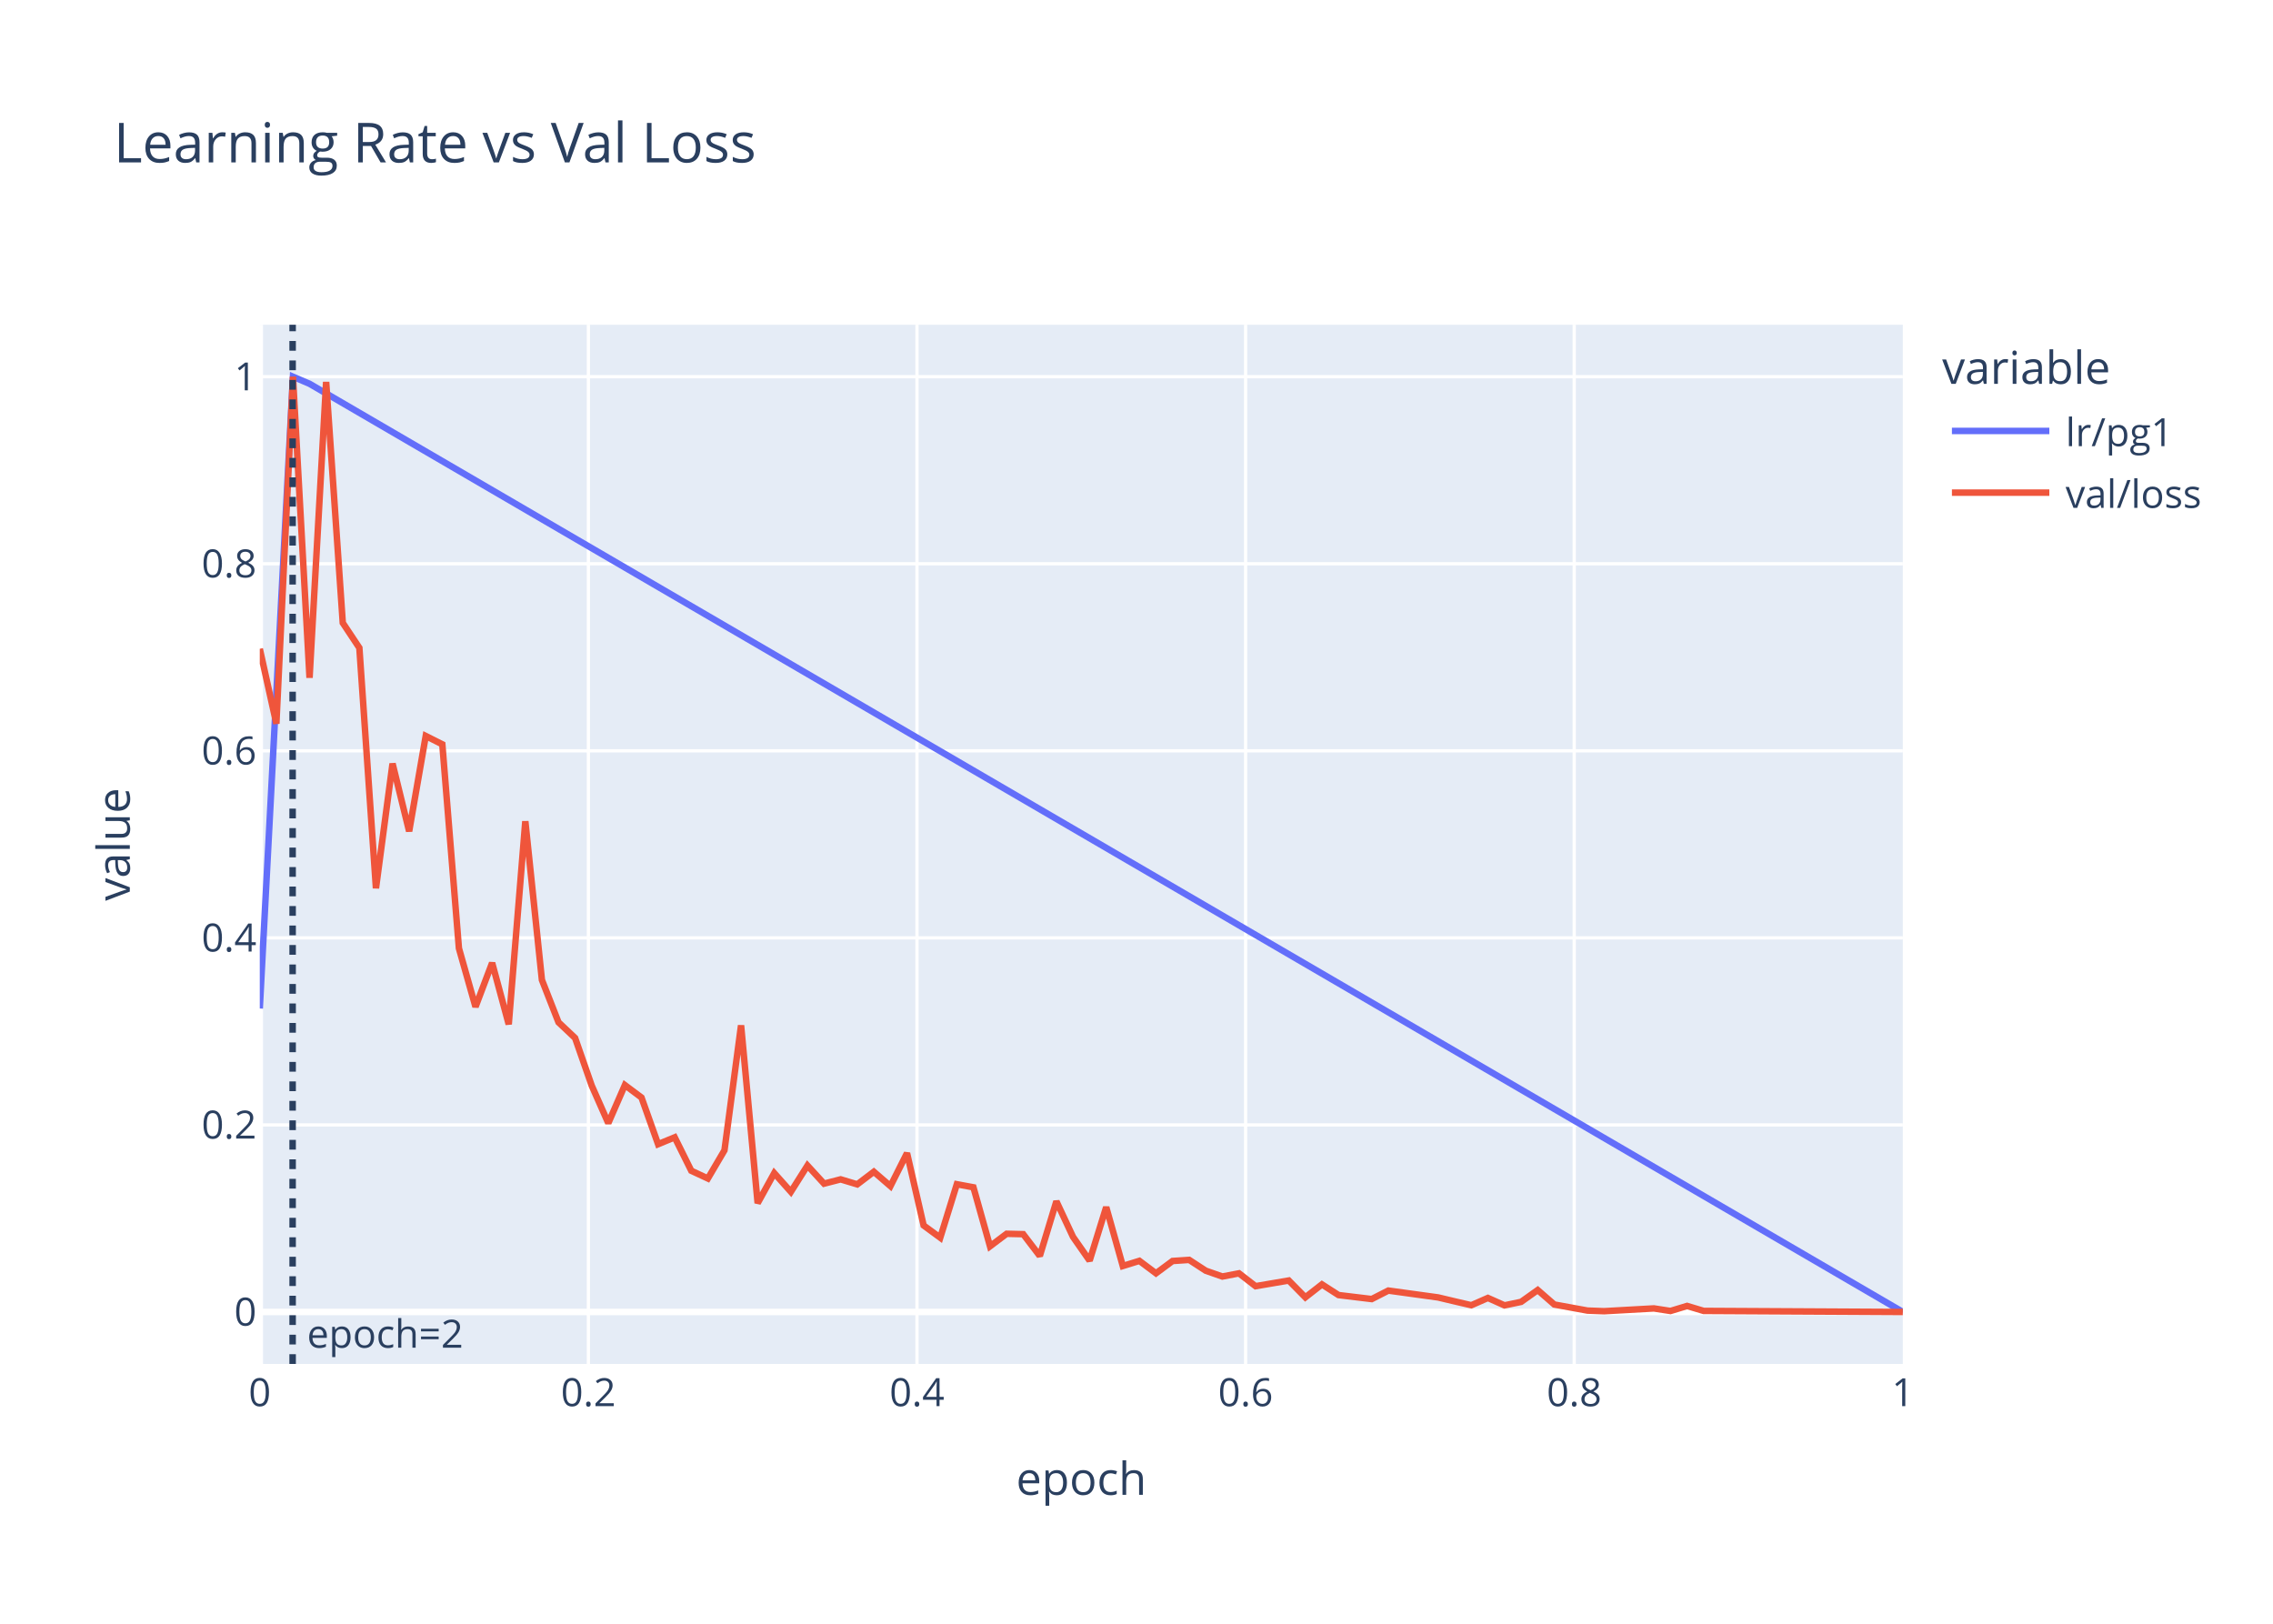
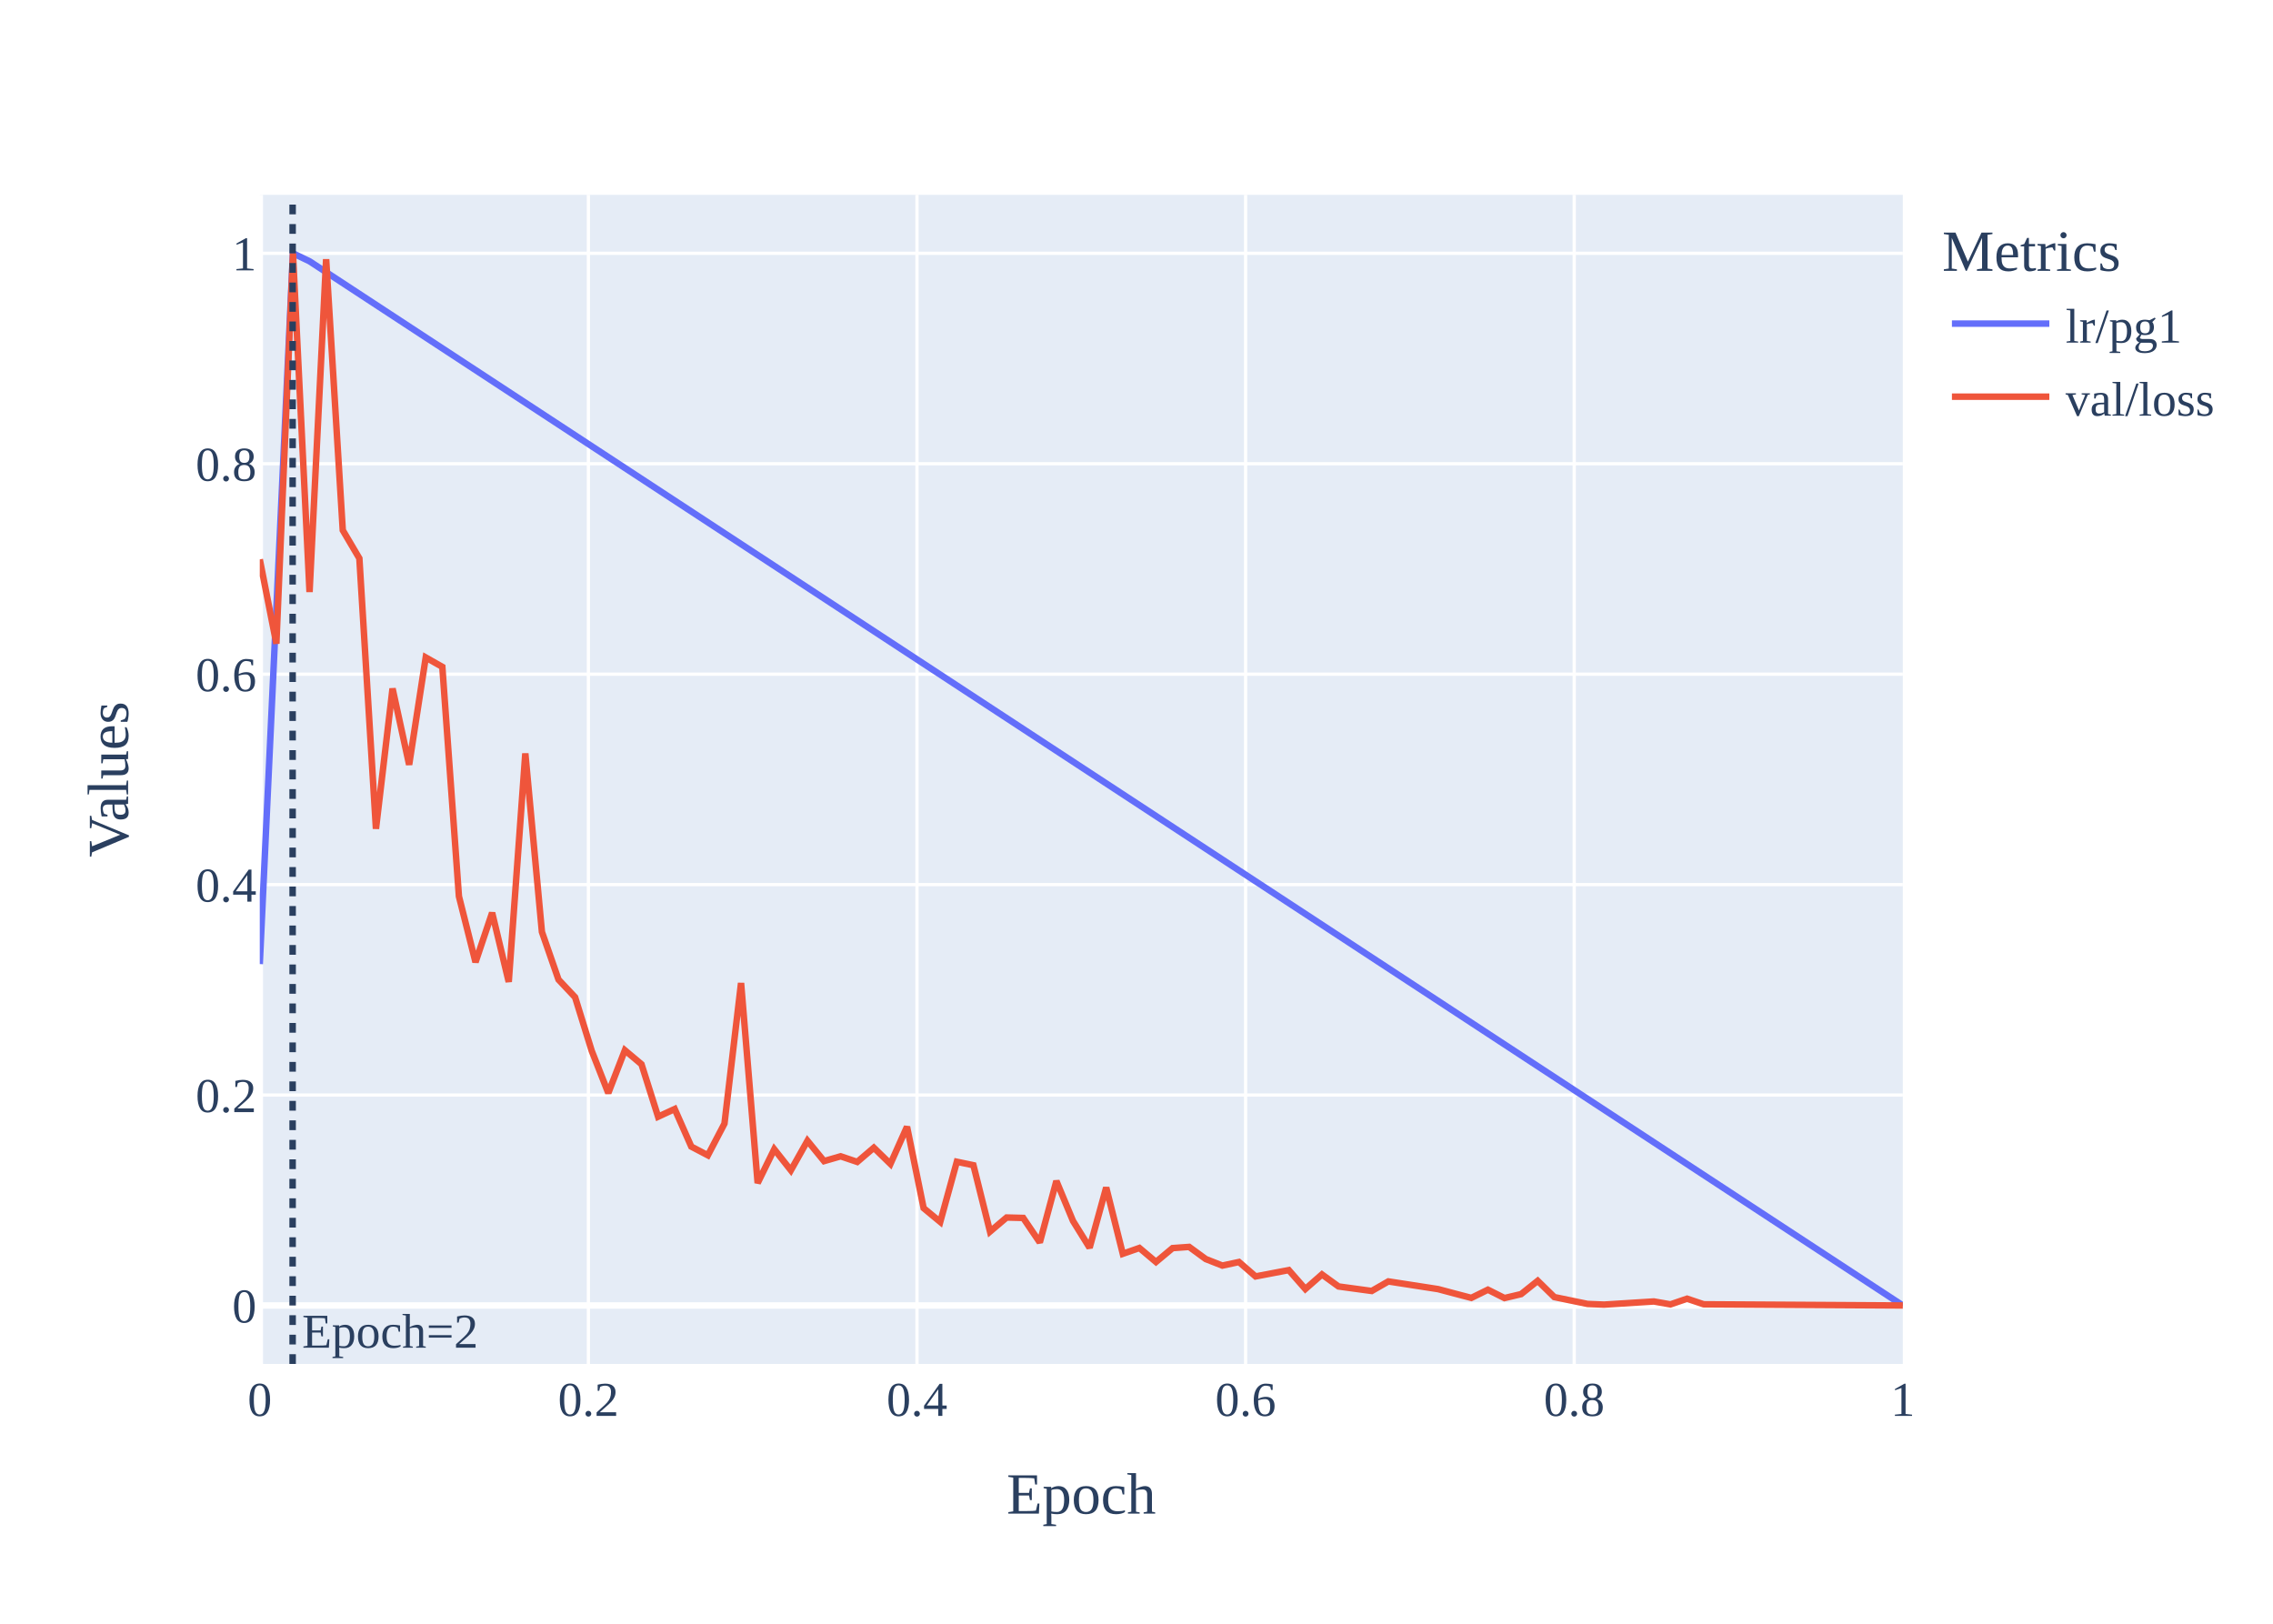
<svg xmlns="http://www.w3.org/2000/svg" class="main-svg" width="700" height="500" style="" viewBox="0 0 700 500">
  <rect x="0" y="0" width="700" height="500" style="fill: rgb(255, 255, 255); fill-opacity: 1;" />
-   <defs id="defs-00774e">
+   <defs id="defs-d2ab5a">
    <g class="clips">
-       <clipPath id="clip00774exyplot" class="plotclip">
-         <rect width="506" height="320" />
-       </clipPath>
-       <clipPath class="axesclip" id="clip00774ex">
+       <clipPath id="clipd2ab5axyplot" class="plotclip">
+         <rect width="506" height="360" />
+       </clipPath>
+       <clipPath class="axesclip" id="clipd2ab5ax">
        <rect x="80" y="0" width="506" height="500" />
      </clipPath>
-       <clipPath class="axesclip" id="clip00774ey">
-         <rect x="0" y="100" width="700" height="320" />
-       </clipPath>
-       <clipPath class="axesclip" id="clip00774exy">
-         <rect x="80" y="100" width="506" height="320" />
+       <clipPath class="axesclip" id="clipd2ab5ay">
+         <rect x="0" y="60" width="700" height="360" />
+       </clipPath>
+       <clipPath class="axesclip" id="clipd2ab5axy">
+         <rect x="80" y="60" width="506" height="360" />
      </clipPath>
    </g>
    <g class="gradients" />
    <g class="patterns" />
  </defs>
  <g class="bglayer">
-     <rect class="bg" x="80" y="100" width="506" height="320" style="fill: rgb(229, 236, 246); fill-opacity: 1; stroke-width: 0;" />
+     <rect class="bg" x="80" y="60" width="506" height="360" style="fill: rgb(229, 236, 246); fill-opacity: 1; stroke-width: 0;" />
  </g>
  <g class="layer-below">
    <g class="imagelayer" />
    <g class="shapelayer" />
  </g>
  <g class="cartesianlayer">
    <g class="subplot xy">
      <g class="layer-subplot">
        <g class="shapelayer" />
        <g class="imagelayer" />
      </g>
      <g class="minor-gridlayer">
        <g class="x" />
        <g class="y" />
      </g>
      <g class="gridlayer">
        <g class="x">
-           <path class="xgrid crisp" transform="translate(181.2,0)" d="M0,100v320" style="stroke: rgb(255, 255, 255); stroke-opacity: 1; stroke-width: 1px;" />
-           <path class="xgrid crisp" transform="translate(282.4,0)" d="M0,100v320" style="stroke: rgb(255, 255, 255); stroke-opacity: 1; stroke-width: 1px;" />
-           <path class="xgrid crisp" transform="translate(383.6,0)" d="M0,100v320" style="stroke: rgb(255, 255, 255); stroke-opacity: 1; stroke-width: 1px;" />
-           <path class="xgrid crisp" transform="translate(484.8,0)" d="M0,100v320" style="stroke: rgb(255, 255, 255); stroke-opacity: 1; stroke-width: 1px;" />
+           <path class="xgrid crisp" transform="translate(181.2,0)" d="M0,60v360" style="stroke: rgb(255, 255, 255); stroke-opacity: 1; stroke-width: 1px;" />
+           <path class="xgrid crisp" transform="translate(282.4,0)" d="M0,60v360" style="stroke: rgb(255, 255, 255); stroke-opacity: 1; stroke-width: 1px;" />
+           <path class="xgrid crisp" transform="translate(383.6,0)" d="M0,60v360" style="stroke: rgb(255, 255, 255); stroke-opacity: 1; stroke-width: 1px;" />
+           <path class="xgrid crisp" transform="translate(484.8,0)" d="M0,60v360" style="stroke: rgb(255, 255, 255); stroke-opacity: 1; stroke-width: 1px;" />
        </g>
        <g class="y">
-           <path class="ygrid crisp" transform="translate(0,346.4)" d="M80,0h506" style="stroke: rgb(255, 255, 255); stroke-opacity: 1; stroke-width: 1px;" />
-           <path class="ygrid crisp" transform="translate(0,288.8)" d="M80,0h506" style="stroke: rgb(255, 255, 255); stroke-opacity: 1; stroke-width: 1px;" />
-           <path class="ygrid crisp" transform="translate(0,231.2)" d="M80,0h506" style="stroke: rgb(255, 255, 255); stroke-opacity: 1; stroke-width: 1px;" />
-           <path class="ygrid crisp" transform="translate(0,173.6)" d="M80,0h506" style="stroke: rgb(255, 255, 255); stroke-opacity: 1; stroke-width: 1px;" />
-           <path class="ygrid crisp" transform="translate(0,116)" d="M80,0h506" style="stroke: rgb(255, 255, 255); stroke-opacity: 1; stroke-width: 1px;" />
+           <path class="ygrid crisp" transform="translate(0,337.2)" d="M80,0h506" style="stroke: rgb(255, 255, 255); stroke-opacity: 1; stroke-width: 1px;" />
+           <path class="ygrid crisp" transform="translate(0,272.4)" d="M80,0h506" style="stroke: rgb(255, 255, 255); stroke-opacity: 1; stroke-width: 1px;" />
+           <path class="ygrid crisp" transform="translate(0,207.6)" d="M80,0h506" style="stroke: rgb(255, 255, 255); stroke-opacity: 1; stroke-width: 1px;" />
+           <path class="ygrid crisp" transform="translate(0,142.8)" d="M80,0h506" style="stroke: rgb(255, 255, 255); stroke-opacity: 1; stroke-width: 1px;" />
+           <path class="ygrid crisp" transform="translate(0,78)" d="M80,0h506" style="stroke: rgb(255, 255, 255); stroke-opacity: 1; stroke-width: 1px;" />
        </g>
      </g>
      <g class="zerolinelayer">
-         <path class="xzl zl crisp" transform="translate(80,0)" d="M0,100v320" style="stroke: rgb(255, 255, 255); stroke-opacity: 1; stroke-width: 2px;" />
-         <path class="yzl zl crisp" transform="translate(0,404)" d="M80,0h506" style="stroke: rgb(255, 255, 255); stroke-opacity: 1; stroke-width: 2px;" />
+         <path class="xzl zl crisp" transform="translate(80,0)" d="M0,60v360" style="stroke: rgb(255, 255, 255); stroke-opacity: 1; stroke-width: 2px;" />
+         <path class="yzl zl crisp" transform="translate(0,402)" d="M80,0h506" style="stroke: rgb(255, 255, 255); stroke-opacity: 1; stroke-width: 2px;" />
      </g>
      <g class="layer-between">
        <g class="shapelayer" />
        <g class="imagelayer" />
      </g>
      <path class="xlines-below" />
      <path class="ylines-below" />
      <g class="overlines-below" />
      <g class="xaxislayer-below" />
      <g class="yaxislayer-below" />
      <g class="overaxes-below" />
      <g class="overplot">
-         <g class="xy" transform="translate(80,100)" clip-path="url(#clip00774exyplot)">
+         <g class="xy" transform="translate(80,60)" clip-path="url(#clipd2ab5axyplot)">
          <g class="scatterlayer mlayer">
-             <g class="trace scatter trace807305" style="stroke-miterlimit: 2; opacity: 1;">
+             <g class="trace scatter trace48de22" style="stroke-miterlimit: 2; opacity: 1;">
              <g class="fills" />
              <g class="errorbars" />
              <g class="lines">
-                 <path class="js-line" d="M0,210.55L10.22,16L15.33,18.18L506,304" style="vector-effect: none; fill: none; stroke: rgb(99, 110, 250); stroke-opacity: 1; stroke-width: 2px; opacity: 1;" />
+                 <path class="js-line" d="M0,236.87L10.22,18L15.33,20.46L506,342" style="vector-effect: none; fill: none; stroke: rgb(99, 110, 250); stroke-opacity: 1; stroke-width: 2px; opacity: 1;" />
              </g>
              <g class="points" />
              <g class="text" />
            </g>
-             <g class="trace scatter trace90c737" style="stroke-miterlimit: 2; opacity: 1;">
+             <g class="trace scatter tracecf1bf3" style="stroke-miterlimit: 2; opacity: 1;">
              <g class="fills" />
              <g class="errorbars" />
              <g class="lines">
-                 <path class="js-line" d="M0,99.78L5.11,122.85L10.22,16L15.33,108.72L20.44,17.61L25.56,91.8L30.67,99.5L35.78,173.52L40.89,135.13L46,155.98L51.11,126.63L56.22,129.2L61.33,192L66.44,210.03L71.56,196.51L76.67,215.42L81.78,152.89L86.89,201.75L92,214.8L97.11,219.63L102.22,234.28L107.33,245.85L112.44,234.14L117.56,237.97L122.67,252.33L127.78,250.22L132.89,260.51L138,262.89L143.11,254.21L148.22,215.74L153.33,270.49L158.44,261.24L163.56,266.99L168.67,258.91L173.78,264.48L178.89,263.16L184,264.7L189.11,260.82L194.22,265.24L199.33,255.08L204.44,277.35L209.56,281.12L214.67,264.66L219.78,265.61L224.89,283.77L230,279.92L235.11,280.04L240.22,286.74L245.33,269.93L250.44,280.86L255.56,288.19L260.67,271.72L265.78,289.84L270.89,288.26L276,292.09L281.11,288.3L286.22,287.96L291.33,291.29L296.44,293.08L301.56,292.1L306.67,296.05L316.89,294.31L322,299.49L327.11,295.5L332.22,298.79L342.44,300.02L347.56,297.41L362.89,299.52L368,300.73L373.11,301.92L378.22,299.68L383.33,301.96L388.44,300.89L393.56,297.25L398.67,301.7L408.89,303.57L414,303.76L429.33,302.9L434.44,303.69L439.56,302.14L444.67,303.67L506,304" style="vector-effect: none; fill: none; stroke: rgb(239, 85, 59); stroke-opacity: 1; stroke-width: 2px; opacity: 1;" />
+                 <path class="js-line" d="M0,112.25L5.11,138.21L10.22,18L15.33,122.31L20.44,19.82L25.56,103.28L30.67,111.94L35.78,195.21L40.89,152.02L46,175.48L51.11,142.45L56.22,145.35L61.33,216L66.44,236.28L71.56,221.07L76.67,242.35L81.78,172L86.89,226.96L92,241.65L97.11,247.08L102.22,263.57L107.33,276.58L112.44,263.41L117.56,267.72L122.67,283.87L127.78,281.5L132.89,293.07L138,295.75L143.11,285.99L148.22,242.7L153.33,304.3L158.44,293.89L163.56,300.37L168.67,291.28L173.78,297.54L178.89,296.06L184,297.79L189.11,293.42L194.22,298.4L199.33,286.96L204.44,312.02L209.56,316.26L214.67,297.74L219.78,298.81L224.89,319.24L230,314.91L235.11,315.04L240.22,322.58L245.33,303.67L250.44,315.96L255.56,324.21L260.67,305.68L265.78,326.08L270.89,324.29L276,328.6L281.11,324.33L286.22,323.96L291.33,327.7L296.44,329.71L301.56,328.61L306.67,333.05L316.89,331.1L322,336.93L327.11,332.44L332.22,336.14L342.44,337.53L347.56,334.59L362.89,336.96L368,338.32L373.11,339.66L378.22,337.14L383.33,339.71L388.44,338.5L393.56,334.41L398.67,339.41L408.89,341.52L414,341.73L429.33,340.76L434.44,341.66L439.56,339.91L444.67,341.63L506,342" style="vector-effect: none; fill: none; stroke: rgb(239, 85, 59); stroke-opacity: 1; stroke-width: 2px; opacity: 1;" />
              </g>
              <g class="points" />
              <g class="text" />
            </g>
          </g>
        </g>
      </g>
      <path class="xlines-above crisp" d="M0,0" style="fill: none;" />
      <path class="ylines-above crisp" d="M0,0" style="fill: none;" />
      <g class="overlines-above" />
      <g class="xaxislayer-above">
        <g class="xtick">
-           <text text-anchor="middle" x="0" y="433" transform="translate(80,0)" style="font-family: 'Open Sans', verdana, arial, sans-serif; font-size: 12px; fill: rgb(42, 63, 95); fill-opacity: 1; white-space: pre; opacity: 1;">0</text>
-         </g>
-         <g class="xtick">
-           <text text-anchor="middle" x="0" y="433" style="font-family: 'Open Sans', verdana, arial, sans-serif; font-size: 12px; fill: rgb(42, 63, 95); fill-opacity: 1; white-space: pre; opacity: 1;" transform="translate(181.2,0)">0.2</text>
-         </g>
-         <g class="xtick">
-           <text text-anchor="middle" x="0" y="433" style="font-family: 'Open Sans', verdana, arial, sans-serif; font-size: 12px; fill: rgb(42, 63, 95); fill-opacity: 1; white-space: pre; opacity: 1;" transform="translate(282.4,0)">0.4</text>
-         </g>
-         <g class="xtick">
-           <text text-anchor="middle" x="0" y="433" style="font-family: 'Open Sans', verdana, arial, sans-serif; font-size: 12px; fill: rgb(42, 63, 95); fill-opacity: 1; white-space: pre; opacity: 1;" transform="translate(383.6,0)">0.6</text>
-         </g>
-         <g class="xtick">
-           <text text-anchor="middle" x="0" y="433" style="font-family: 'Open Sans', verdana, arial, sans-serif; font-size: 12px; fill: rgb(42, 63, 95); fill-opacity: 1; white-space: pre; opacity: 1;" transform="translate(484.8,0)">0.8</text>
-         </g>
-         <g class="xtick">
-           <text text-anchor="middle" x="0" y="433" style="font-family: 'Open Sans', verdana, arial, sans-serif; font-size: 12px; fill: rgb(42, 63, 95); fill-opacity: 1; white-space: pre; opacity: 1;" transform="translate(586,0)">1</text>
+           <text text-anchor="middle" x="0" y="436" transform="translate(80,0)" style="font-family: 'Times New Roman'; font-size: 15px; fill: rgb(42, 63, 95); fill-opacity: 1; white-space: pre; opacity: 1;">0</text>
+         </g>
+         <g class="xtick">
+           <text text-anchor="middle" x="0" y="436" style="font-family: 'Times New Roman'; font-size: 15px; fill: rgb(42, 63, 95); fill-opacity: 1; white-space: pre; opacity: 1;" transform="translate(181.2,0)">0.2</text>
+         </g>
+         <g class="xtick">
+           <text text-anchor="middle" x="0" y="436" style="font-family: 'Times New Roman'; font-size: 15px; fill: rgb(42, 63, 95); fill-opacity: 1; white-space: pre; opacity: 1;" transform="translate(282.4,0)">0.4</text>
+         </g>
+         <g class="xtick">
+           <text text-anchor="middle" x="0" y="436" style="font-family: 'Times New Roman'; font-size: 15px; fill: rgb(42, 63, 95); fill-opacity: 1; white-space: pre; opacity: 1;" transform="translate(383.6,0)">0.6</text>
+         </g>
+         <g class="xtick">
+           <text text-anchor="middle" x="0" y="436" style="font-family: 'Times New Roman'; font-size: 15px; fill: rgb(42, 63, 95); fill-opacity: 1; white-space: pre; opacity: 1;" transform="translate(484.8,0)">0.8</text>
+         </g>
+         <g class="xtick">
+           <text text-anchor="middle" x="0" y="436" style="font-family: 'Times New Roman'; font-size: 15px; fill: rgb(42, 63, 95); fill-opacity: 1; white-space: pre; opacity: 1;" transform="translate(586,0)">1</text>
        </g>
      </g>
      <g class="yaxislayer-above">
        <g class="ytick">
-           <text text-anchor="end" x="79" y="4.2" transform="translate(0,404)" style="font-family: 'Open Sans', verdana, arial, sans-serif; font-size: 12px; fill: rgb(42, 63, 95); fill-opacity: 1; white-space: pre; opacity: 1;">0</text>
-         </g>
-         <g class="ytick">
-           <text text-anchor="end" x="79" y="4.2" style="font-family: 'Open Sans', verdana, arial, sans-serif; font-size: 12px; fill: rgb(42, 63, 95); fill-opacity: 1; white-space: pre; opacity: 1;" transform="translate(0,346.4)">0.2</text>
-         </g>
-         <g class="ytick">
-           <text text-anchor="end" x="79" y="4.2" style="font-family: 'Open Sans', verdana, arial, sans-serif; font-size: 12px; fill: rgb(42, 63, 95); fill-opacity: 1; white-space: pre; opacity: 1;" transform="translate(0,288.8)">0.4</text>
-         </g>
-         <g class="ytick">
-           <text text-anchor="end" x="79" y="4.2" style="font-family: 'Open Sans', verdana, arial, sans-serif; font-size: 12px; fill: rgb(42, 63, 95); fill-opacity: 1; white-space: pre; opacity: 1;" transform="translate(0,231.2)">0.6</text>
-         </g>
-         <g class="ytick">
-           <text text-anchor="end" x="79" y="4.2" style="font-family: 'Open Sans', verdana, arial, sans-serif; font-size: 12px; fill: rgb(42, 63, 95); fill-opacity: 1; white-space: pre; opacity: 1;" transform="translate(0,173.6)">0.8</text>
-         </g>
-         <g class="ytick">
-           <text text-anchor="end" x="79" y="4.2" style="font-family: 'Open Sans', verdana, arial, sans-serif; font-size: 12px; fill: rgb(42, 63, 95); fill-opacity: 1; white-space: pre; opacity: 1;" transform="translate(0,116)">1</text>
+           <text text-anchor="end" x="79" y="5.25" transform="translate(0,402)" style="font-family: 'Times New Roman'; font-size: 15px; fill: rgb(42, 63, 95); fill-opacity: 1; white-space: pre; opacity: 1;">0</text>
+         </g>
+         <g class="ytick">
+           <text text-anchor="end" x="79" y="5.25" style="font-family: 'Times New Roman'; font-size: 15px; fill: rgb(42, 63, 95); fill-opacity: 1; white-space: pre; opacity: 1;" transform="translate(0,337.2)">0.2</text>
+         </g>
+         <g class="ytick">
+           <text text-anchor="end" x="79" y="5.25" style="font-family: 'Times New Roman'; font-size: 15px; fill: rgb(42, 63, 95); fill-opacity: 1; white-space: pre; opacity: 1;" transform="translate(0,272.4)">0.4</text>
+         </g>
+         <g class="ytick">
+           <text text-anchor="end" x="79" y="5.25" style="font-family: 'Times New Roman'; font-size: 15px; fill: rgb(42, 63, 95); fill-opacity: 1; white-space: pre; opacity: 1;" transform="translate(0,207.6)">0.6</text>
+         </g>
+         <g class="ytick">
+           <text text-anchor="end" x="79" y="5.25" style="font-family: 'Times New Roman'; font-size: 15px; fill: rgb(42, 63, 95); fill-opacity: 1; white-space: pre; opacity: 1;" transform="translate(0,142.8)">0.8</text>
+         </g>
+         <g class="ytick">
+           <text text-anchor="end" x="79" y="5.25" style="font-family: 'Times New Roman'; font-size: 15px; fill: rgb(42, 63, 95); fill-opacity: 1; white-space: pre; opacity: 1;" transform="translate(0,78)">1</text>
        </g>
      </g>
      <g class="overaxes-above" />
    </g>
  </g>
  <g class="polarlayer" />
  <g class="smithlayer" />
  <g class="ternarylayer" />
  <g class="geolayer" />
  <g class="funnelarealayer" />
  <g class="pielayer" />
  <g class="iciclelayer" />
  <g class="treemaplayer" />
  <g class="sunburstlayer" />
  <g class="glimages" />
-   <defs id="topdefs-00774e">
+   <defs id="topdefs-d2ab5a">
    <g class="clips" />
-     <clipPath id="legend00774e">
-       <rect width="92" height="67" x="0" y="0" />
+     <clipPath id="legendd2ab5a">
+       <rect width="92" height="79" x="0" y="0" />
    </clipPath>
  </defs>
  <g class="layer-above">
    <g class="imagelayer" />
    <g class="shapelayer">
-       <g class="shape-group" data-index="0" clip-path="url(#clip00774ex)">
-         <path data-index="0" fill-rule="evenodd" d="M90.12,420L90.12,100" style="opacity: 1; stroke: rgb(42, 63, 95); stroke-opacity: 1; fill: rgb(0, 0, 0); fill-opacity: 0; stroke-dasharray: 3px, 3px; stroke-width: 2px;" />
+       <g class="shape-group" data-index="0" clip-path="url(#clipd2ab5ax)">
+         <path data-index="0" fill-rule="evenodd" d="M90.12,420L90.12,60" style="opacity: 1; stroke: rgb(42, 63, 95); stroke-opacity: 1; fill: rgb(0, 0, 0); fill-opacity: 0; stroke-dasharray: 3px, 3px; stroke-width: 2px;" />
      </g>
    </g>
  </g>
  <g class="infolayer">
-     <g class="legend" pointer-events="all" transform="translate(596.12,100)">
-       <rect class="bg" shape-rendering="crispEdges" style="stroke: rgb(68, 68, 68); stroke-opacity: 1; fill: rgb(255, 255, 255); fill-opacity: 1; stroke-width: 0px;" width="92" height="67" x="0" y="0" />
-       <g class="scrollbox" transform="" clip-path="url(#legend00774e)">
-         <text class="legendtitletext" text-anchor="start" x="2" y="18.2" style="font-family: 'Open Sans', verdana, arial, sans-serif; font-size: 14px; fill: rgb(42, 63, 95); fill-opacity: 1; white-space: pre;">variable</text>
+     <g class="legend" pointer-events="all" transform="translate(596.12,60)">
+       <rect class="bg" shape-rendering="crispEdges" style="stroke: rgb(68, 68, 68); stroke-opacity: 1; fill: rgb(255, 255, 255); fill-opacity: 1; stroke-width: 0px;" width="92" height="79" x="0" y="0" />
+       <g class="scrollbox" transform="" clip-path="url(#legendd2ab5a)">
+         <text class="legendtitletext" text-anchor="start" x="2" y="23.4" style="font-family: 'Times New Roman'; font-size: 18px; fill: rgb(42, 63, 95); fill-opacity: 1; white-space: pre;">Metrics</text>
        <g class="groups" transform="">
-           <g class="traces" transform="translate(0,32.7)" style="opacity: 1;">
-             <text class="legendtext" text-anchor="start" x="40" y="4.68" style="font-family: 'Open Sans', verdana, arial, sans-serif; font-size: 12px; fill: rgb(42, 63, 95); fill-opacity: 1; white-space: pre;">lr/pg1</text>
+           <g class="traces" transform="translate(0,39.65)" style="opacity: 1;">
+             <text class="legendtext" text-anchor="start" x="40" y="5.85" style="font-family: 'Times New Roman'; font-size: 15px; fill: rgb(42, 63, 95); fill-opacity: 1; white-space: pre;">lr/pg1</text>
            <g class="layers" style="opacity: 1;">
              <g class="legendfill" />
              <g class="legendlines">
                <path class="js-line" d="M5,0h30" style="fill: none; stroke: rgb(99, 110, 250); stroke-opacity: 1; stroke-width: 2px;" />
              </g>
              <g class="legendsymbols">
                <g class="legendpoints" />
              </g>
            </g>
-             <rect class="legendtoggle" x="0" y="-9.5" width="86.656" height="19" style="fill: rgb(0, 0, 0); fill-opacity: 0;" />
+             <rect class="legendtoggle" x="0" y="-11.25" width="87" height="22.5" style="fill: rgb(0, 0, 0); fill-opacity: 0;" />
          </g>
        </g>
        <g class="groups" transform="">
-           <g class="traces" transform="translate(0,51.7)" style="opacity: 1;">
-             <text class="legendtext" text-anchor="start" x="40" y="4.68" style="font-family: 'Open Sans', verdana, arial, sans-serif; font-size: 12px; fill: rgb(42, 63, 95); fill-opacity: 1; white-space: pre;">val/loss</text>
+           <g class="traces" transform="translate(0,62.15)" style="opacity: 1;">
+             <text class="legendtext" text-anchor="start" x="40" y="5.85" style="font-family: 'Times New Roman'; font-size: 15px; fill: rgb(42, 63, 95); fill-opacity: 1; white-space: pre;">val/loss</text>
            <g class="layers" style="opacity: 1;">
              <g class="legendfill" />
              <g class="legendlines">
                <path class="js-line" d="M5,0h30" style="fill: none; stroke: rgb(239, 85, 59); stroke-opacity: 1; stroke-width: 2px;" />
              </g>
              <g class="legendsymbols">
                <g class="legendpoints" />
              </g>
            </g>
-             <rect class="legendtoggle" x="0" y="-9.5" width="86.656" height="19" style="fill: rgb(0, 0, 0); fill-opacity: 0;" />
+             <rect class="legendtoggle" x="0" y="-11.25" width="87" height="22.5" style="fill: rgb(0, 0, 0); fill-opacity: 0;" />
          </g>
        </g>
      </g>
-       <rect class="scrollbar" rx="20" ry="3" width="0" height="0" style="fill: rgb(128, 139, 164); fill-opacity: 1;" x="0" y="0" />
-     </g>
-     <g class="g-gtitle">
-       <text class="gtitle" x="35" y="50" text-anchor="start" dy="0em" style="opacity: 1; font-family: 'Open Sans', verdana, arial, sans-serif; font-size: 17px; fill: rgb(42, 63, 95); fill-opacity: 1; white-space: pre;">Learning Rate vs Val Loss</text>
-     </g>
+       <rect class="scrollbar" rx="20" ry="3" width="0" height="0" x="0" y="0" style="fill: rgb(128, 139, 164); fill-opacity: 1;" />
+     </g>
+     <g class="g-gtitle" />
    <g class="g-xtitle">
-       <text class="xtitle" x="333" y="460.3" text-anchor="middle" style="opacity: 1; font-family: 'Open Sans', verdana, arial, sans-serif; font-size: 14px; fill: rgb(42, 63, 95); fill-opacity: 1; white-space: pre;">epoch</text>
+       <text class="xtitle" x="333" y="466.1" text-anchor="middle" style="opacity: 1; font-family: 'Times New Roman'; font-size: 18px; fill: rgb(42, 63, 95); fill-opacity: 1; white-space: pre;">Epoch</text>
    </g>
    <g class="g-ytitle">
-       <text class="ytitle" transform="rotate(-90,39.975,260)" x="39.975" y="260" text-anchor="middle" style="opacity: 1; font-family: 'Open Sans', verdana, arial, sans-serif; font-size: 14px; fill: rgb(42, 63, 95); fill-opacity: 1; white-space: pre;">value</text>
+       <text class="ytitle" transform="rotate(-90,39.45,240)" x="39.45" y="240" text-anchor="middle" style="opacity: 1; font-family: 'Times New Roman'; font-size: 18px; fill: rgb(42, 63, 95); fill-opacity: 1; white-space: pre;">Values</text>
    </g>
    <g class="annotation" data-index="0" style="opacity: 1;">
-       <g class="annotation-text-g" transform="rotate(0,119.12,410.5)">
-         <g class="cursor-pointer" transform="translate(90,401)">
-           <rect class="bg" x="0.5" y="0.5" width="57" height="18" style="stroke-width: 1px; stroke: rgb(0, 0, 0); stroke-opacity: 0; fill: rgb(0, 0, 0); fill-opacity: 0;" />
-           <text class="annotation-text" text-anchor="middle" x="28.609" y="14" style="font-family: 'Open Sans', verdana, arial, sans-serif; font-size: 12px; fill: rgb(42, 63, 95); fill-opacity: 1; white-space: pre;">epoch=2</text>
+       <g class="annotation-text-g" transform="rotate(0,120.12,410)">
+         <g class="cursor-pointer" transform="translate(90,400)">
+           <rect class="bg" x="0.5" y="0.5" width="59" height="19" style="stroke-width: 1px; stroke: rgb(0, 0, 0); stroke-opacity: 0; fill: rgb(0, 0, 0); fill-opacity: 0;" />
+           <text class="annotation-text" text-anchor="middle" x="30.141" y="15" style="font-family: 'Times New Roman'; font-size: 15px; fill: rgb(42, 63, 95); fill-opacity: 1; white-space: pre;">Epoch=2</text>
        </g>
      </g>
    </g>
  </g>
</svg>
